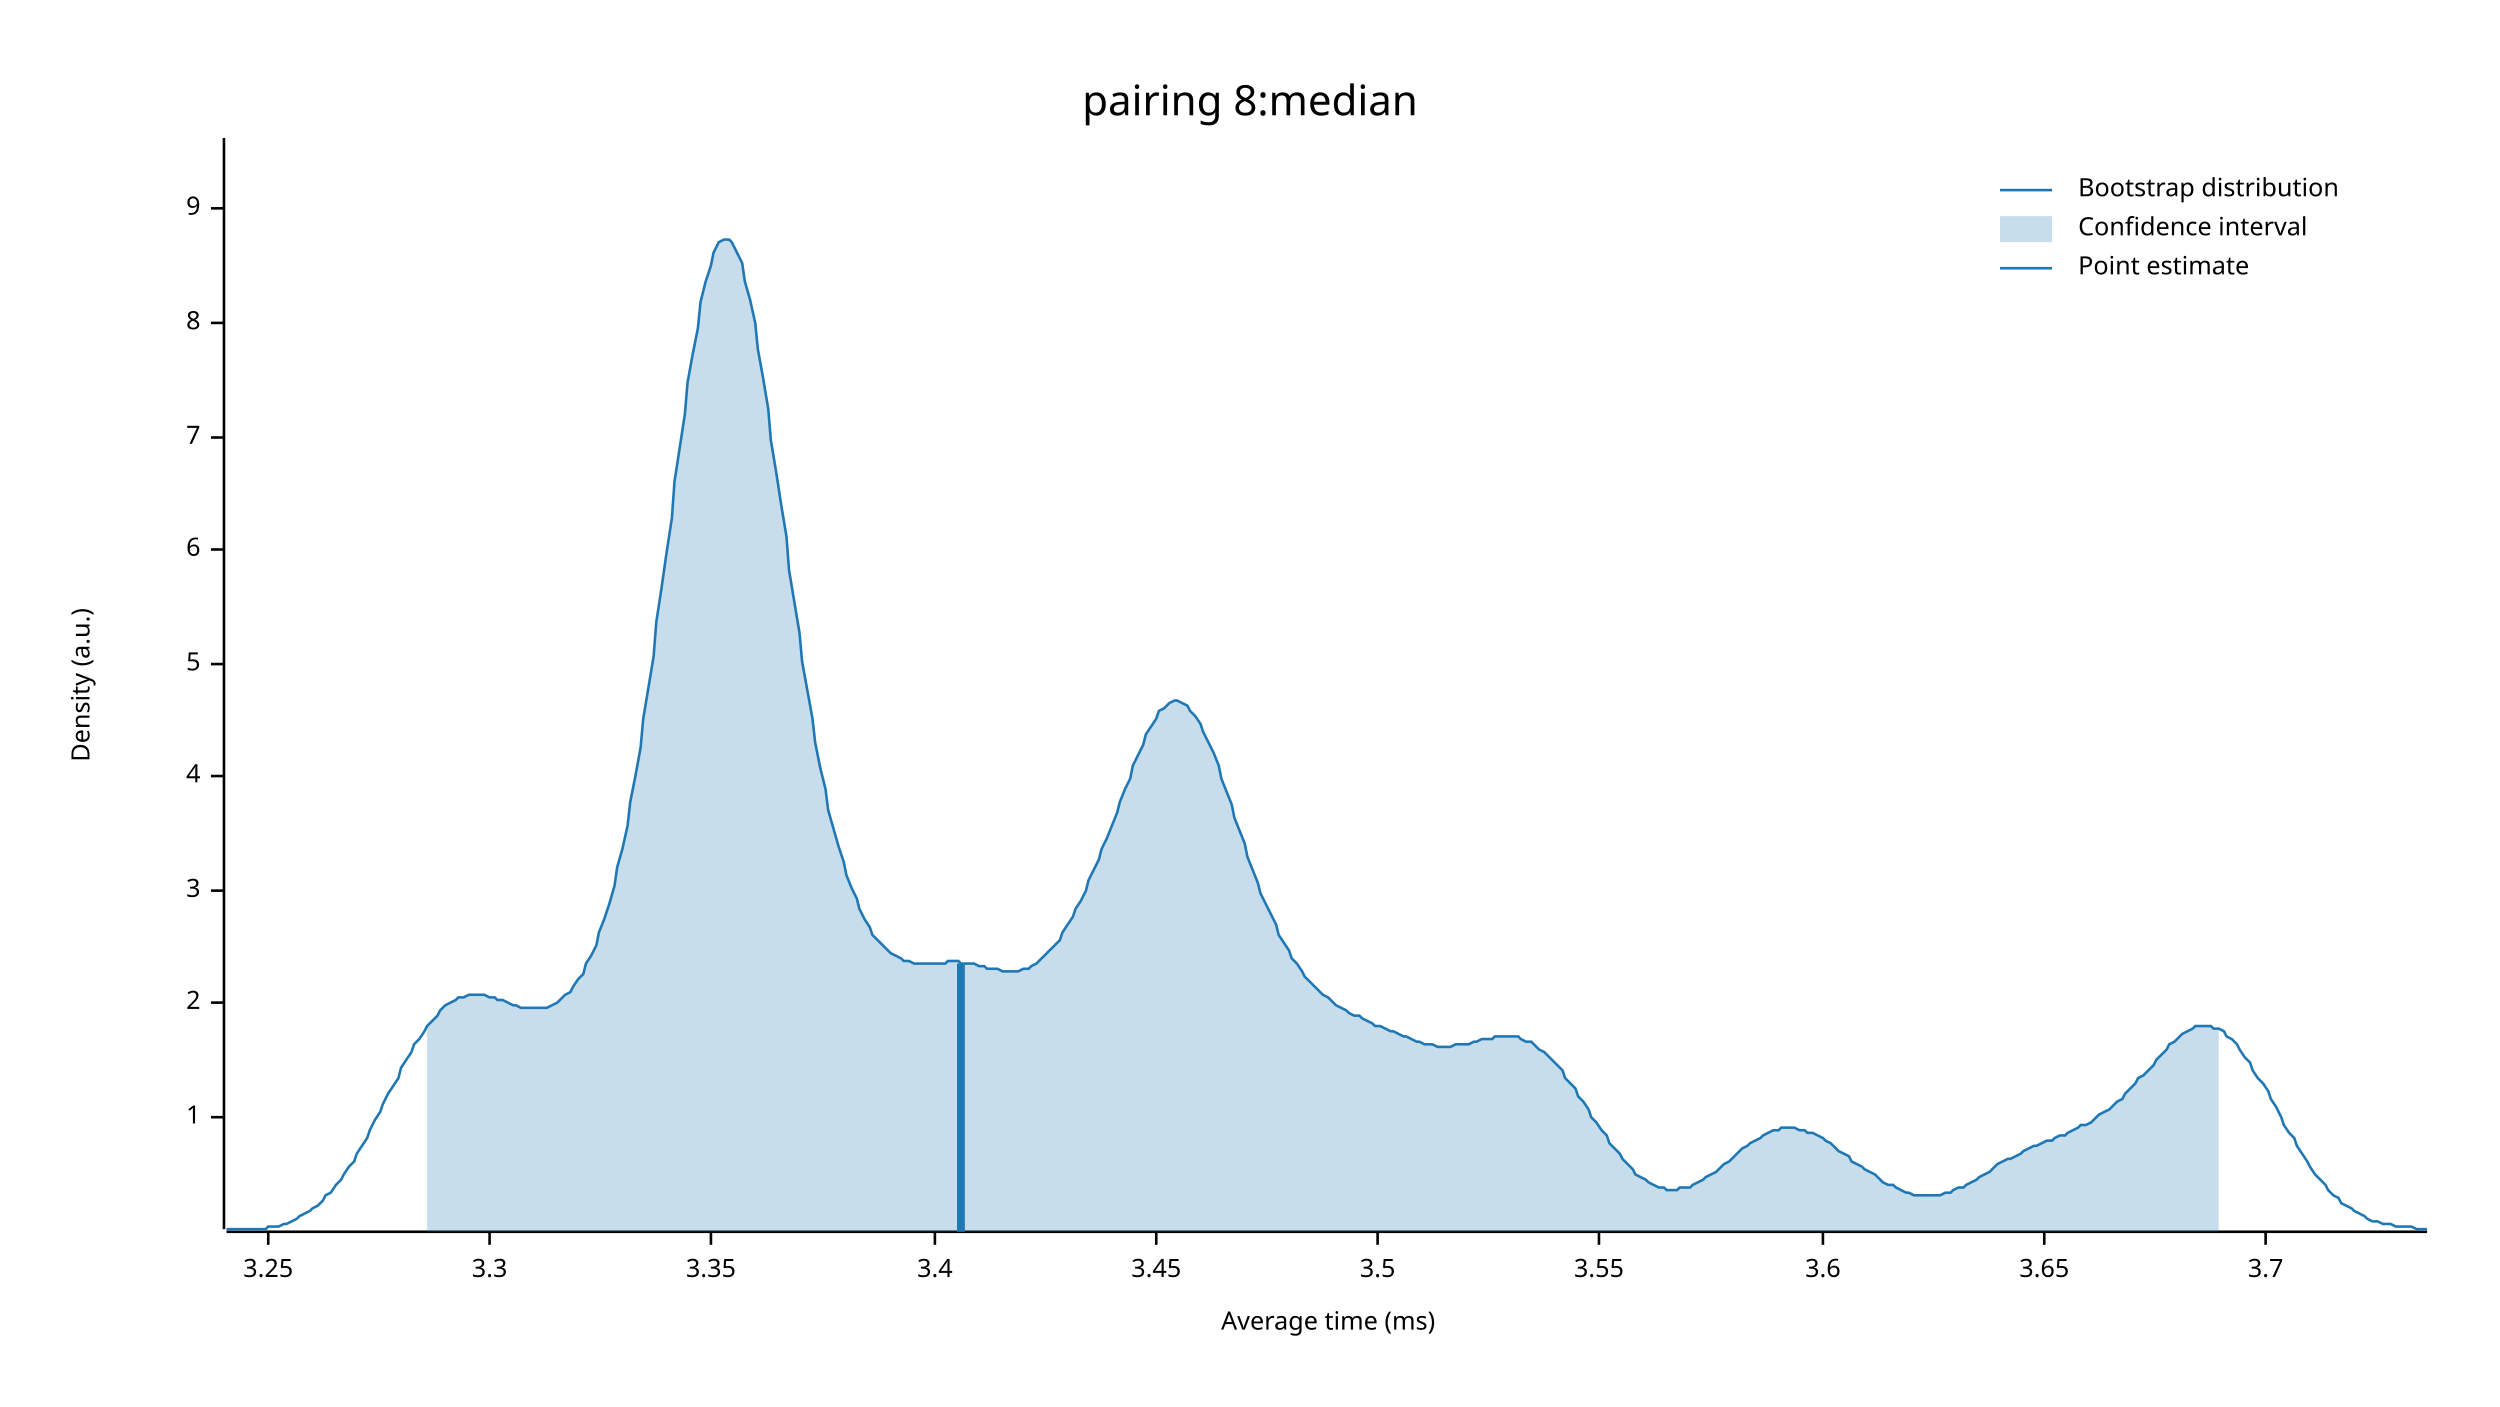
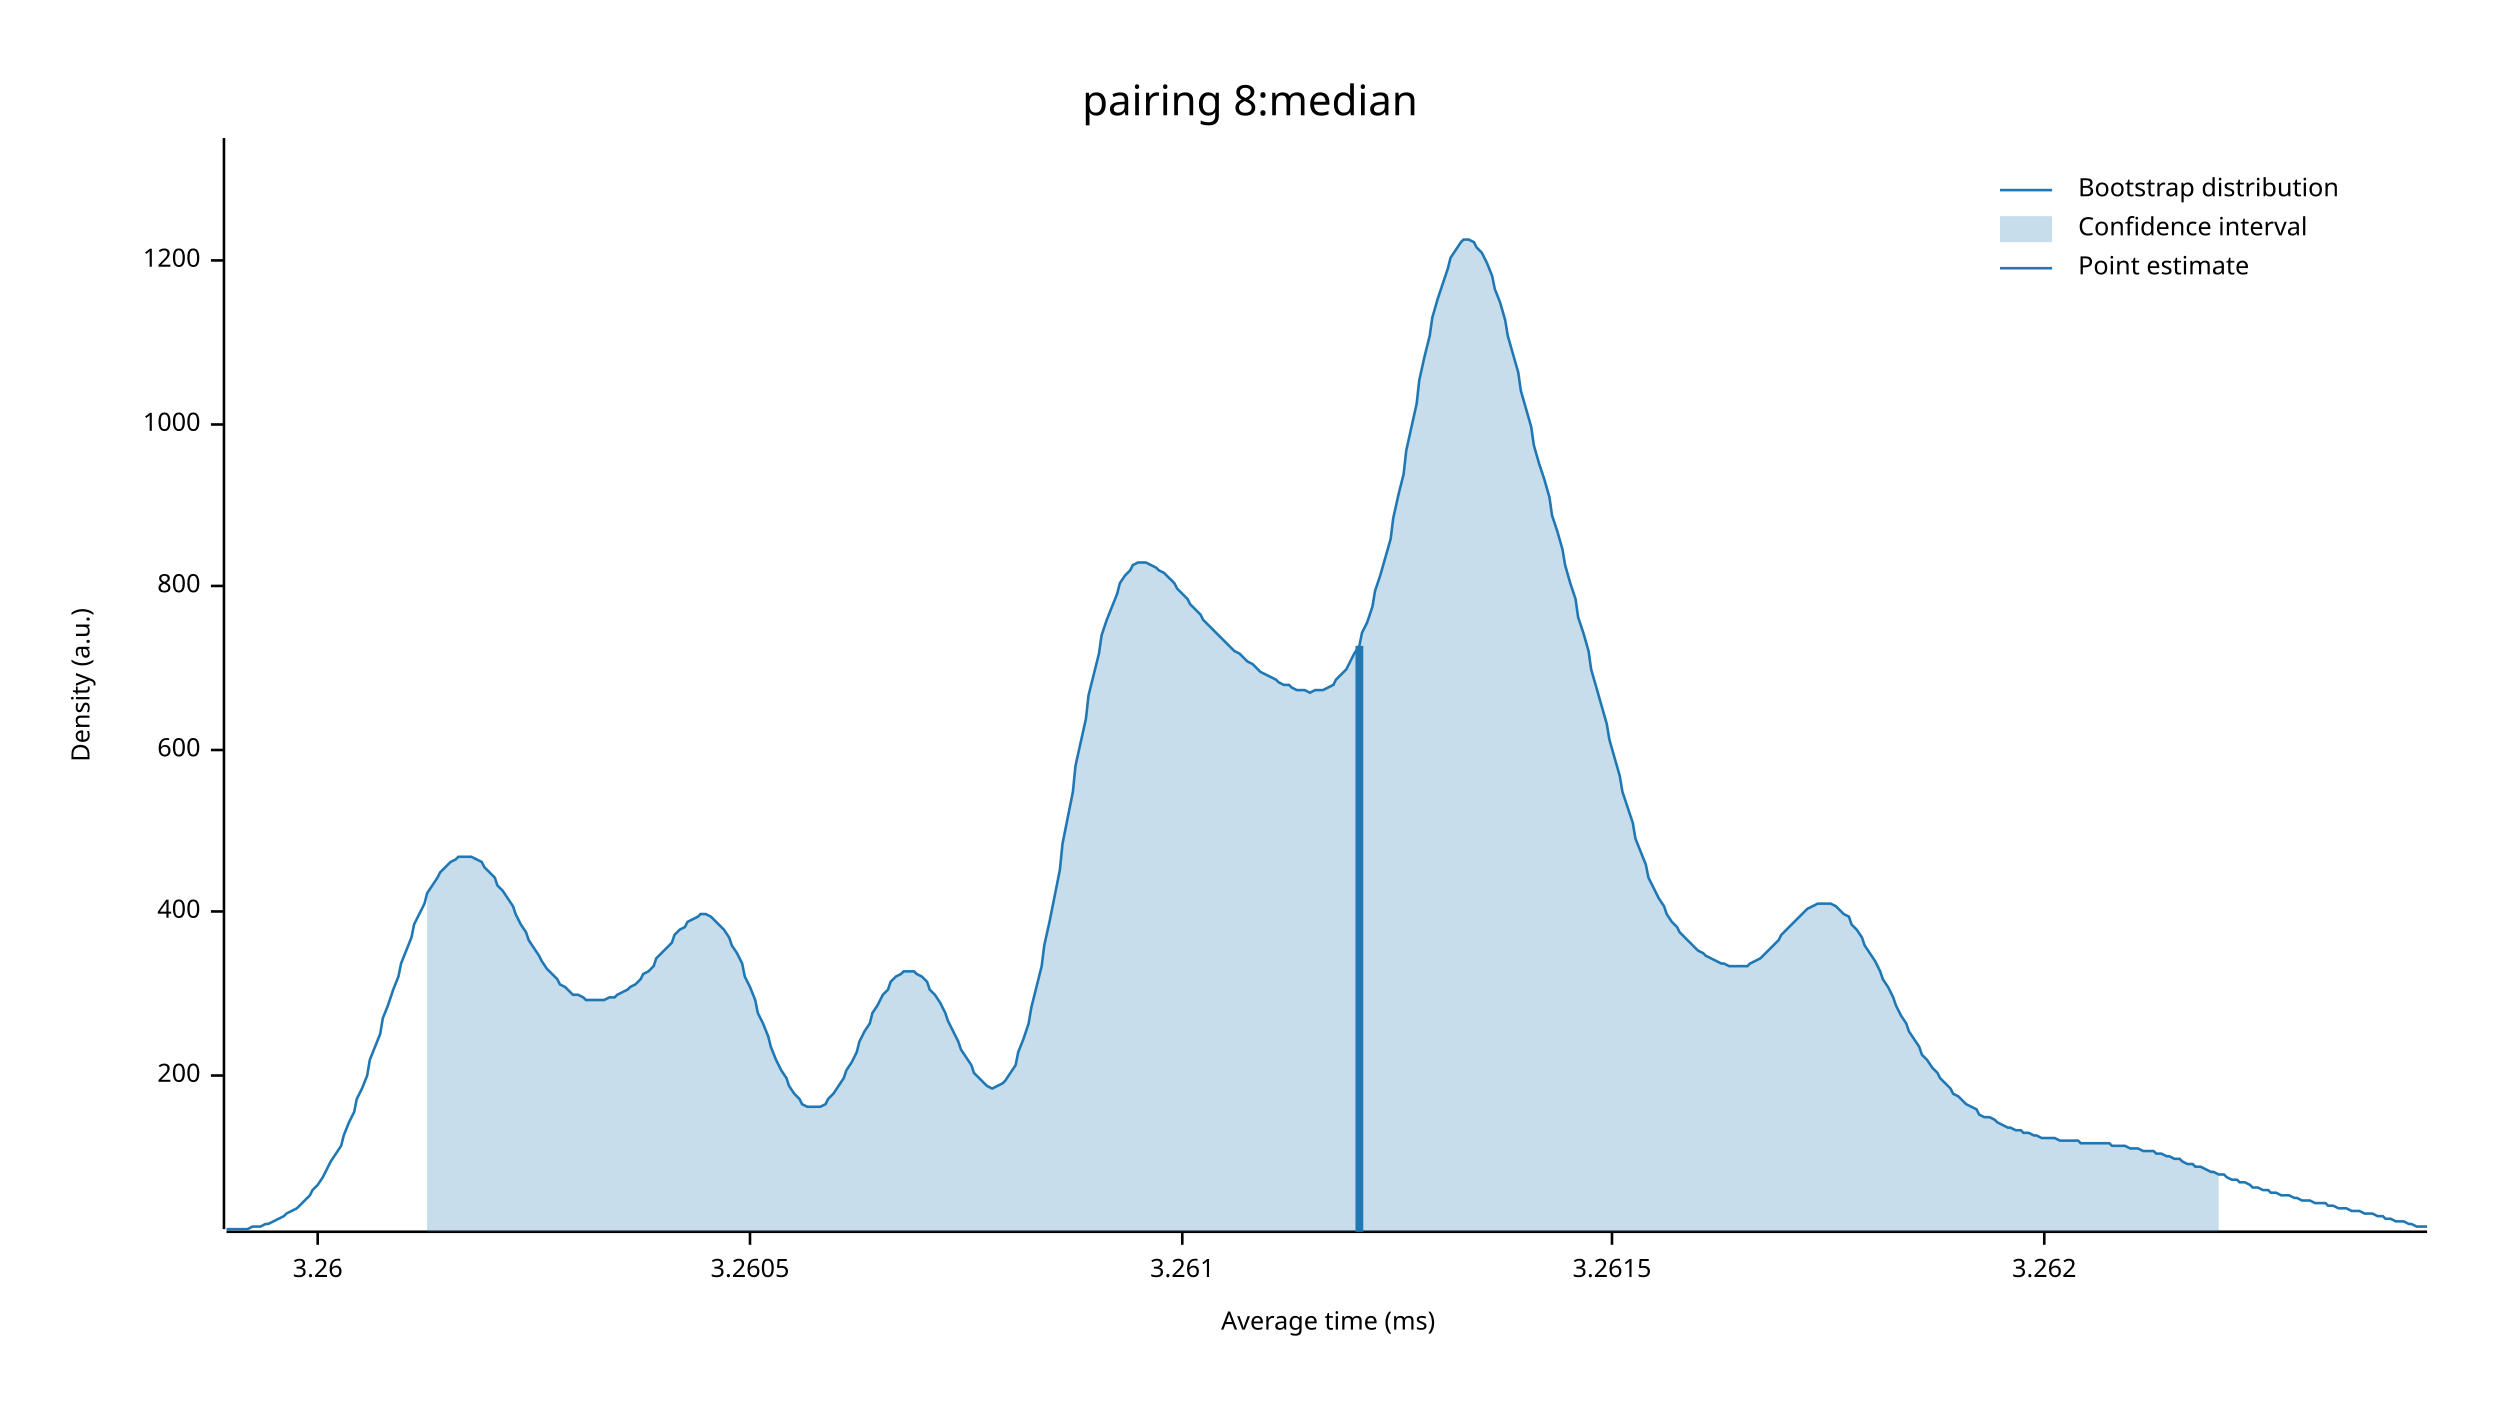
<svg xmlns="http://www.w3.org/2000/svg" width="960" height="540" viewBox="0 0 960 540">
  <text x="480" y="32" dy="0.76em" text-anchor="middle" font-family="sans-serif" font-size="16.129" opacity="1" fill="#000000">
pairing 8:median
</text>
  <text x="27" y="263" dy="0.76em" text-anchor="middle" font-family="sans-serif" font-size="9.677" opacity="1" fill="#000000" transform="rotate(270, 27, 263)">
Density (a.u.)
</text>
  <text x="510" y="513" dy="-0.5ex" text-anchor="middle" font-family="sans-serif" font-size="9.677" opacity="1" fill="#000000">
Average time (ms)
</text>
  <polyline fill="none" opacity="1" stroke="#000000" stroke-width="1" points="86,53 86,472 " />
-   <text x="77" y="429" dy="0.5ex" text-anchor="end" font-family="sans-serif" font-size="9.677" opacity="1" fill="#000000">
- 1
+   <text x="77" y="413" dy="0.5ex" text-anchor="end" font-family="sans-serif" font-size="9.677" opacity="1" fill="#000000">
+ 200
</text>
-   <polyline fill="none" opacity="1" stroke="#000000" stroke-width="1" points="81,429 86,429 " />
-   <text x="77" y="385" dy="0.5ex" text-anchor="end" font-family="sans-serif" font-size="9.677" opacity="1" fill="#000000">
- 2
+   <polyline fill="none" opacity="1" stroke="#000000" stroke-width="1" points="81,413 86,413 " />
+   <text x="77" y="350" dy="0.5ex" text-anchor="end" font-family="sans-serif" font-size="9.677" opacity="1" fill="#000000">
+ 400
</text>
-   <polyline fill="none" opacity="1" stroke="#000000" stroke-width="1" points="81,385 86,385 " />
-   <text x="77" y="342" dy="0.5ex" text-anchor="end" font-family="sans-serif" font-size="9.677" opacity="1" fill="#000000">
- 3
+   <polyline fill="none" opacity="1" stroke="#000000" stroke-width="1" points="81,350 86,350 " />
+   <text x="77" y="288" dy="0.5ex" text-anchor="end" font-family="sans-serif" font-size="9.677" opacity="1" fill="#000000">
+ 600
</text>
-   <polyline fill="none" opacity="1" stroke="#000000" stroke-width="1" points="81,342 86,342 " />
-   <text x="77" y="298" dy="0.5ex" text-anchor="end" font-family="sans-serif" font-size="9.677" opacity="1" fill="#000000">
- 4
+   <polyline fill="none" opacity="1" stroke="#000000" stroke-width="1" points="81,288 86,288 " />
+   <text x="77" y="225" dy="0.5ex" text-anchor="end" font-family="sans-serif" font-size="9.677" opacity="1" fill="#000000">
+ 800
</text>
-   <polyline fill="none" opacity="1" stroke="#000000" stroke-width="1" points="81,298 86,298 " />
-   <text x="77" y="255" dy="0.5ex" text-anchor="end" font-family="sans-serif" font-size="9.677" opacity="1" fill="#000000">
- 5
+   <polyline fill="none" opacity="1" stroke="#000000" stroke-width="1" points="81,225 86,225 " />
+   <text x="77" y="163" dy="0.5ex" text-anchor="end" font-family="sans-serif" font-size="9.677" opacity="1" fill="#000000">
+ 1000
</text>
-   <polyline fill="none" opacity="1" stroke="#000000" stroke-width="1" points="81,255 86,255 " />
-   <text x="77" y="211" dy="0.5ex" text-anchor="end" font-family="sans-serif" font-size="9.677" opacity="1" fill="#000000">
- 6
+   <polyline fill="none" opacity="1" stroke="#000000" stroke-width="1" points="81,163 86,163 " />
+   <text x="77" y="100" dy="0.5ex" text-anchor="end" font-family="sans-serif" font-size="9.677" opacity="1" fill="#000000">
+ 1200
</text>
-   <polyline fill="none" opacity="1" stroke="#000000" stroke-width="1" points="81,211 86,211 " />
-   <text x="77" y="168" dy="0.5ex" text-anchor="end" font-family="sans-serif" font-size="9.677" opacity="1" fill="#000000">
- 7
+   <polyline fill="none" opacity="1" stroke="#000000" stroke-width="1" points="81,100 86,100 " />
+   <polyline fill="none" opacity="1" stroke="#000000" stroke-width="1" points="87,473 932,473 " />
+   <text x="122" y="483" dy="0.76em" text-anchor="middle" font-family="sans-serif" font-size="9.677" opacity="1" fill="#000000">
+ 3.26
</text>
-   <polyline fill="none" opacity="1" stroke="#000000" stroke-width="1" points="81,168 86,168 " />
-   <text x="77" y="124" dy="0.5ex" text-anchor="end" font-family="sans-serif" font-size="9.677" opacity="1" fill="#000000">
- 8
+   <polyline fill="none" opacity="1" stroke="#000000" stroke-width="1" points="122,473 122,478 " />
+   <text x="288" y="483" dy="0.76em" text-anchor="middle" font-family="sans-serif" font-size="9.677" opacity="1" fill="#000000">
+ 3.2605
</text>
-   <polyline fill="none" opacity="1" stroke="#000000" stroke-width="1" points="81,124 86,124 " />
-   <text x="77" y="80" dy="0.5ex" text-anchor="end" font-family="sans-serif" font-size="9.677" opacity="1" fill="#000000">
- 9
+   <polyline fill="none" opacity="1" stroke="#000000" stroke-width="1" points="288,473 288,478 " />
+   <text x="454" y="483" dy="0.76em" text-anchor="middle" font-family="sans-serif" font-size="9.677" opacity="1" fill="#000000">
+ 3.261
</text>
-   <polyline fill="none" opacity="1" stroke="#000000" stroke-width="1" points="81,80 86,80 " />
-   <polyline fill="none" opacity="1" stroke="#000000" stroke-width="1" points="87,473 932,473 " />
-   <text x="103" y="483" dy="0.76em" text-anchor="middle" font-family="sans-serif" font-size="9.677" opacity="1" fill="#000000">
- 3.25
+   <polyline fill="none" opacity="1" stroke="#000000" stroke-width="1" points="454,473 454,478 " />
+   <text x="619" y="483" dy="0.76em" text-anchor="middle" font-family="sans-serif" font-size="9.677" opacity="1" fill="#000000">
+ 3.2615
</text>
-   <polyline fill="none" opacity="1" stroke="#000000" stroke-width="1" points="103,473 103,478 " />
-   <text x="188" y="483" dy="0.76em" text-anchor="middle" font-family="sans-serif" font-size="9.677" opacity="1" fill="#000000">
- 3.3
- </text>
-   <polyline fill="none" opacity="1" stroke="#000000" stroke-width="1" points="188,473 188,478 " />
-   <text x="273" y="483" dy="0.76em" text-anchor="middle" font-family="sans-serif" font-size="9.677" opacity="1" fill="#000000">
- 3.35
- </text>
-   <polyline fill="none" opacity="1" stroke="#000000" stroke-width="1" points="273,473 273,478 " />
-   <text x="359" y="483" dy="0.76em" text-anchor="middle" font-family="sans-serif" font-size="9.677" opacity="1" fill="#000000">
- 3.4
- </text>
-   <polyline fill="none" opacity="1" stroke="#000000" stroke-width="1" points="359,473 359,478 " />
-   <text x="444" y="483" dy="0.76em" text-anchor="middle" font-family="sans-serif" font-size="9.677" opacity="1" fill="#000000">
- 3.45
- </text>
-   <polyline fill="none" opacity="1" stroke="#000000" stroke-width="1" points="444,473 444,478 " />
-   <text x="529" y="483" dy="0.76em" text-anchor="middle" font-family="sans-serif" font-size="9.677" opacity="1" fill="#000000">
- 3.5
- </text>
-   <polyline fill="none" opacity="1" stroke="#000000" stroke-width="1" points="529,473 529,478 " />
-   <text x="614" y="483" dy="0.76em" text-anchor="middle" font-family="sans-serif" font-size="9.677" opacity="1" fill="#000000">
- 3.55
- </text>
-   <polyline fill="none" opacity="1" stroke="#000000" stroke-width="1" points="614,473 614,478 " />
-   <text x="700" y="483" dy="0.76em" text-anchor="middle" font-family="sans-serif" font-size="9.677" opacity="1" fill="#000000">
- 3.6
- </text>
-   <polyline fill="none" opacity="1" stroke="#000000" stroke-width="1" points="700,473 700,478 " />
+   <polyline fill="none" opacity="1" stroke="#000000" stroke-width="1" points="619,473 619,478 " />
  <text x="785" y="483" dy="0.76em" text-anchor="middle" font-family="sans-serif" font-size="9.677" opacity="1" fill="#000000">
- 3.65
+ 3.262
</text>
  <polyline fill="none" opacity="1" stroke="#000000" stroke-width="1" points="785,473 785,478 " />
-   <text x="870" y="483" dy="0.76em" text-anchor="middle" font-family="sans-serif" font-size="9.677" opacity="1" fill="#000000">
- 3.7
- </text>
-   <polyline fill="none" opacity="1" stroke="#000000" stroke-width="1" points="870,473 870,478 " />
-   <polyline fill="none" opacity="1" stroke="#1F78B4" stroke-width="1" points="87,472 88,472 90,472 92,472 93,472 95,472 97,472 98,472 100,472 102,472 103,471 105,471 107,471 109,470 110,470 112,469 114,468 115,467 117,466 119,465 120,464 122,463 124,461 125,459 127,458 129,455 131,453 132,451 134,448 136,446 137,443 139,440 141,437 142,434 144,430 146,427 147,424 149,420 151,417 153,414 154,410 156,407 158,404 159,401 161,399 163,396 164,394 166,392 168,390 169,388 171,386 173,385 175,384 176,383 178,383 180,382 181,382 183,382 185,382 186,382 188,383 190,383 191,384 193,384 195,385 197,386 198,386 200,387 202,387 203,387 205,387 207,387 208,387 210,387 212,386 214,385 215,384 217,382 219,381 220,379 222,376 224,374 225,370 227,367 229,363 230,358 232,353 234,347 236,340 237,333 239,326 241,317 242,308 244,298 246,287 247,276 249,264 251,252 252,239 254,226 256,212 258,199 259,185 261,172 263,159 264,147 266,136 268,126 269,116 271,108 273,102 274,97 276,93 278,92 280,92 281,93 283,97 285,101 286,108 288,115 290,124 291,134 293,145 295,157 296,169 298,181 300,194 302,206 303,219 305,231 307,243 308,254 310,265 312,276 313,285 315,295 317,303 318,311 320,318 322,325 324,331 325,336 327,341 329,345 330,349 332,353 334,356 335,359 337,361 339,363 341,365 342,366 344,367 346,368 347,369 349,369 351,370 352,370 354,370 356,370 357,370 359,370 361,370 363,370 364,369 366,369 368,369 369,370 371,370 373,370 374,370 376,371 378,371 379,372 381,372 383,372 385,373 386,373 388,373 390,373 391,373 393,372 395,372 396,371 398,370 400,368 401,367 403,365 405,363 407,361 408,358 410,355 412,352 413,349 415,346 417,342 418,338 420,334 422,330 423,326 425,322 427,317 429,312 430,308 432,303 434,299 435,294 437,290 439,286 440,282 442,279 444,276 445,273 447,272 449,270 451,269 452,269 454,270 456,271 457,273 459,275 461,278 462,281 464,285 466,289 468,294 469,299 471,304 473,309 474,314 476,319 478,324 479,329 481,334 483,339 484,343 486,347 488,351 490,355 491,359 493,362 495,365 496,368 498,370 500,373 501,375 503,377 505,379 506,380 508,382 510,383 512,385 513,386 515,387 517,388 518,389 520,390 522,390 523,391 525,392 527,393 528,394 530,394 532,395 534,396 535,396 537,397 539,398 540,398 542,399 544,400 545,400 547,401 549,401 550,401 552,402 554,402 556,402 557,402 559,401 561,401 562,401 564,401 566,400 567,400 569,399 571,399 573,399 574,398 576,398 578,398 579,398 581,398 583,398 584,399 586,400 588,400 589,401 591,403 593,404 595,406 596,407 598,409 600,411 601,414 603,416 605,418 606,421 608,423 610,426 611,429 613,431 615,434 617,436 618,439 620,441 622,443 623,445 625,447 627,449 628,451 630,452 632,453 633,454 635,455 637,456 639,456 640,457 642,457 644,457 645,456 647,456 649,456 650,455 652,454 654,453 655,452 657,451 659,450 661,448 662,447 664,446 666,444 667,443 669,441 671,440 672,439 674,438 676,437 677,436 679,435 681,434 683,434 684,433 686,433 688,433 689,433 691,434 693,434 694,435 696,435 698,436 700,437 701,438 703,439 705,441 706,442 708,443 710,444 711,446 713,447 715,448 716,449 718,450 720,451 722,453 723,454 725,455 727,455 728,456 730,457 732,458 733,458 735,459 737,459 738,459 740,459 742,459 744,459 745,459 747,458 749,458 750,457 752,456 754,456 755,455 757,454 759,453 760,452 762,451 764,450 766,448 767,447 769,446 771,445 772,445 774,444 776,443 777,442 779,441 781,440 782,440 784,439 786,438 788,438 789,437 791,436 793,436 794,435 796,434 798,433 799,432 801,432 803,431 804,430 806,428 808,427 810,426 811,425 813,423 815,422 816,420 818,418 820,416 821,414 823,413 825,411 827,409 828,407 830,405 832,403 833,401 835,400 837,398 838,397 840,396 842,395 843,394 845,394 847,394 849,394 850,395 852,395 854,396 855,398 857,399 859,401 860,403 862,406 864,408 865,411 867,414 869,416 871,419 872,422 874,425 876,429 877,432 879,435 881,437 882,440 884,443 886,446 887,448 889,451 891,453 893,455 894,457 896,459 898,460 899,462 901,463 903,464 904,465 906,466 908,467 909,468 911,469 913,469 915,470 916,470 918,470 920,471 921,471 923,471 925,471 926,471 928,472 930,472 932,472 " />
-   <polygon opacity="0.25" fill="#1F78B4" points="164,394 166,392 168,390 169,388 171,386 173,385 175,384 176,383 178,383 180,382 181,382 183,382 185,382 186,382 188,383 190,383 191,384 193,384 195,385 197,386 198,386 200,387 202,387 203,387 205,387 207,387 208,387 210,387 212,386 214,385 215,384 217,382 219,381 220,379 222,376 224,374 225,370 227,367 229,363 230,358 232,353 234,347 236,340 237,333 239,326 241,317 242,308 244,298 246,287 247,276 249,264 251,252 252,239 254,226 256,212 258,199 259,185 261,172 263,159 264,147 266,136 268,126 269,116 271,108 273,102 274,97 276,93 278,92 280,92 281,93 283,97 285,101 286,108 288,115 290,124 291,134 293,145 295,157 296,169 298,181 300,194 302,206 303,219 305,231 307,243 308,254 310,265 312,276 313,285 315,295 317,303 318,311 320,318 322,325 324,331 325,336 327,341 329,345 330,349 332,353 334,356 335,359 337,361 339,363 341,365 342,366 344,367 346,368 347,369 349,369 351,370 352,370 354,370 356,370 357,370 359,370 361,370 363,370 364,369 366,369 368,369 369,370 371,370 373,370 374,370 376,371 378,371 379,372 381,372 383,372 385,373 386,373 388,373 390,373 391,373 393,372 395,372 396,371 398,370 400,368 401,367 403,365 405,363 407,361 408,358 410,355 412,352 413,349 415,346 417,342 418,338 420,334 422,330 423,326 425,322 427,317 429,312 430,308 432,303 434,299 435,294 437,290 439,286 440,282 442,279 444,276 445,273 447,272 449,270 451,269 452,269 454,270 456,271 457,273 459,275 461,278 462,281 464,285 466,289 468,294 469,299 471,304 473,309 474,314 476,319 478,324 479,329 481,334 483,339 484,343 486,347 488,351 490,355 491,359 493,362 495,365 496,368 498,370 500,373 501,375 503,377 505,379 506,380 508,382 510,383 512,385 513,386 515,387 517,388 518,389 520,390 522,390 523,391 525,392 527,393 528,394 530,394 532,395 534,396 535,396 537,397 539,398 540,398 542,399 544,400 545,400 547,401 549,401 550,401 552,402 554,402 556,402 557,402 559,401 561,401 562,401 564,401 566,400 567,400 569,399 571,399 573,399 574,398 576,398 578,398 579,398 581,398 583,398 584,399 586,400 588,400 589,401 591,403 593,404 595,406 596,407 598,409 600,411 601,414 603,416 605,418 606,421 608,423 610,426 611,429 613,431 615,434 617,436 618,439 620,441 622,443 623,445 625,447 627,449 628,451 630,452 632,453 633,454 635,455 637,456 639,456 640,457 642,457 644,457 645,456 647,456 649,456 650,455 652,454 654,453 655,452 657,451 659,450 661,448 662,447 664,446 666,444 667,443 669,441 671,440 672,439 674,438 676,437 677,436 679,435 681,434 683,434 684,433 686,433 688,433 689,433 691,434 693,434 694,435 696,435 698,436 700,437 701,438 703,439 705,441 706,442 708,443 710,444 711,446 713,447 715,448 716,449 718,450 720,451 722,453 723,454 725,455 727,455 728,456 730,457 732,458 733,458 735,459 737,459 738,459 740,459 742,459 744,459 745,459 747,458 749,458 750,457 752,456 754,456 755,455 757,454 759,453 760,452 762,451 764,450 766,448 767,447 769,446 771,445 772,445 774,444 776,443 777,442 779,441 781,440 782,440 784,439 786,438 788,438 789,437 791,436 793,436 794,435 796,434 798,433 799,432 801,432 803,431 804,430 806,428 808,427 810,426 811,425 813,423 815,422 816,420 818,418 820,416 821,414 823,413 825,411 827,409 828,407 830,405 832,403 833,401 835,400 837,398 838,397 840,396 842,395 843,394 845,394 847,394 849,394 850,395 852,395 852,473 164,473 " />
-   <polyline fill="none" opacity="1" stroke="#1F78B4" stroke-width="3" points="369,473 369,370 " />
+   <polyline fill="none" opacity="1" stroke="#1F78B4" stroke-width="1" points="87,472 88,472 90,472 92,472 93,472 95,472 97,471 98,471 100,471 102,470 103,470 105,469 107,468 109,467 110,466 112,465 114,464 115,463 117,461 119,459 120,457 122,455 124,452 125,450 127,446 129,443 131,440 132,436 134,431 136,427 137,422 139,418 141,413 142,407 144,402 146,397 147,391 149,386 151,380 153,375 154,370 156,365 158,360 159,355 161,351 163,347 164,343 166,340 168,337 169,335 171,333 173,331 175,330 176,329 178,329 180,329 181,329 183,330 185,331 186,333 188,335 190,337 191,340 193,342 195,345 197,348 198,351 200,355 202,358 203,361 205,364 207,367 208,369 210,372 212,374 214,376 215,378 217,379 219,381 220,382 222,382 224,383 225,384 227,384 229,384 230,384 232,384 234,383 236,383 237,382 239,381 241,380 242,379 244,378 246,376 247,374 249,373 251,371 252,368 254,366 256,364 258,362 259,359 261,357 263,356 264,354 266,353 268,352 269,351 271,351 273,352 274,353 276,355 278,357 280,360 281,363 283,366 285,370 286,375 288,379 290,384 291,389 293,393 295,398 296,402 298,407 300,411 302,414 303,417 305,420 307,422 308,424 310,425 312,425 313,425 315,425 317,424 318,422 320,420 322,417 324,414 325,411 327,408 329,404 330,400 332,396 334,393 335,389 337,386 339,382 341,380 342,377 344,375 346,374 347,373 349,373 351,373 352,374 354,375 356,377 357,380 359,382 361,385 363,389 364,392 366,396 368,400 369,403 371,406 373,409 374,412 376,414 378,416 379,417 381,418 383,417 385,416 386,415 388,412 390,409 391,404 393,399 395,393 396,387 398,379 400,371 401,363 403,354 405,344 407,334 408,324 410,314 412,304 413,294 415,285 417,276 418,267 420,259 422,251 423,244 425,238 427,233 429,228 430,224 432,221 434,219 435,217 437,216 439,216 440,216 442,217 444,218 445,219 447,220 449,222 451,224 452,226 454,228 456,230 457,232 459,234 461,236 462,238 464,240 466,242 468,244 469,245 471,247 473,249 474,250 476,251 478,253 479,254 481,255 483,257 484,258 486,259 488,260 490,261 491,262 493,263 495,263 496,264 498,265 500,265 501,265 503,266 505,265 506,265 508,265 510,264 512,263 513,261 515,259 517,257 518,255 520,251 522,248 523,243 525,239 527,233 528,227 530,221 532,214 534,207 535,199 537,190 539,182 540,173 542,164 544,155 545,146 547,137 549,129 550,122 552,115 554,109 556,103 557,99 559,96 561,93 562,92 564,92 566,93 567,95 569,97 571,101 573,106 574,111 576,116 578,123 579,129 581,136 583,143 584,150 586,157 588,164 589,171 591,178 593,184 595,191 596,198 598,204 600,211 601,217 603,224 605,230 606,237 608,243 610,250 611,257 613,264 615,271 617,278 618,284 620,291 622,298 623,304 625,310 627,316 628,322 630,327 632,332 633,337 635,341 637,345 639,348 640,351 642,354 644,356 645,358 647,360 649,362 650,363 652,365 654,366 655,367 657,368 659,369 661,370 662,370 664,371 666,371 667,371 669,371 671,371 672,370 674,369 676,368 677,367 679,365 681,363 683,361 684,359 686,357 688,355 689,354 691,352 693,350 694,349 696,348 698,347 700,347 701,347 703,347 705,348 706,349 708,351 710,352 711,355 713,357 715,360 716,363 718,366 720,369 722,373 723,376 725,379 727,383 728,386 730,390 732,393 733,396 735,399 737,402 738,405 740,407 742,410 744,412 745,414 747,416 749,418 750,420 752,421 754,423 755,424 757,425 759,426 760,428 762,429 764,429 766,430 767,431 769,432 771,433 772,433 774,434 776,434 777,435 779,435 781,436 782,436 784,437 786,437 788,437 789,437 791,438 793,438 794,438 796,438 798,438 799,439 801,439 803,439 804,439 806,439 808,439 810,439 811,440 813,440 815,440 816,440 818,441 820,441 821,441 823,442 825,442 827,442 828,443 830,443 832,444 833,444 835,445 837,445 838,446 840,447 842,447 843,448 845,448 847,449 849,450 850,450 852,451 854,451 855,452 857,453 859,453 860,454 862,454 864,455 865,456 867,456 869,457 871,457 872,458 874,458 876,459 877,459 879,459 881,460 882,460 884,461 886,461 887,461 889,462 891,462 893,462 894,463 896,463 898,464 899,464 901,464 903,465 904,465 906,465 908,466 909,466 911,466 913,467 915,467 916,468 918,468 920,469 921,469 923,469 925,470 926,470 928,471 930,471 932,471 " />
+   <polygon opacity="0.25" fill="#1F78B4" points="164,343 166,340 168,337 169,335 171,333 173,331 175,330 176,329 178,329 180,329 181,329 183,330 185,331 186,333 188,335 190,337 191,340 193,342 195,345 197,348 198,351 200,355 202,358 203,361 205,364 207,367 208,369 210,372 212,374 214,376 215,378 217,379 219,381 220,382 222,382 224,383 225,384 227,384 229,384 230,384 232,384 234,383 236,383 237,382 239,381 241,380 242,379 244,378 246,376 247,374 249,373 251,371 252,368 254,366 256,364 258,362 259,359 261,357 263,356 264,354 266,353 268,352 269,351 271,351 273,352 274,353 276,355 278,357 280,360 281,363 283,366 285,370 286,375 288,379 290,384 291,389 293,393 295,398 296,402 298,407 300,411 302,414 303,417 305,420 307,422 308,424 310,425 312,425 313,425 315,425 317,424 318,422 320,420 322,417 324,414 325,411 327,408 329,404 330,400 332,396 334,393 335,389 337,386 339,382 341,380 342,377 344,375 346,374 347,373 349,373 351,373 352,374 354,375 356,377 357,380 359,382 361,385 363,389 364,392 366,396 368,400 369,403 371,406 373,409 374,412 376,414 378,416 379,417 381,418 383,417 385,416 386,415 388,412 390,409 391,404 393,399 395,393 396,387 398,379 400,371 401,363 403,354 405,344 407,334 408,324 410,314 412,304 413,294 415,285 417,276 418,267 420,259 422,251 423,244 425,238 427,233 429,228 430,224 432,221 434,219 435,217 437,216 439,216 440,216 442,217 444,218 445,219 447,220 449,222 451,224 452,226 454,228 456,230 457,232 459,234 461,236 462,238 464,240 466,242 468,244 469,245 471,247 473,249 474,250 476,251 478,253 479,254 481,255 483,257 484,258 486,259 488,260 490,261 491,262 493,263 495,263 496,264 498,265 500,265 501,265 503,266 505,265 506,265 508,265 510,264 512,263 513,261 515,259 517,257 518,255 520,251 522,248 523,243 525,239 527,233 528,227 530,221 532,214 534,207 535,199 537,190 539,182 540,173 542,164 544,155 545,146 547,137 549,129 550,122 552,115 554,109 556,103 557,99 559,96 561,93 562,92 564,92 566,93 567,95 569,97 571,101 573,106 574,111 576,116 578,123 579,129 581,136 583,143 584,150 586,157 588,164 589,171 591,178 593,184 595,191 596,198 598,204 600,211 601,217 603,224 605,230 606,237 608,243 610,250 611,257 613,264 615,271 617,278 618,284 620,291 622,298 623,304 625,310 627,316 628,322 630,327 632,332 633,337 635,341 637,345 639,348 640,351 642,354 644,356 645,358 647,360 649,362 650,363 652,365 654,366 655,367 657,368 659,369 661,370 662,370 664,371 666,371 667,371 669,371 671,371 672,370 674,369 676,368 677,367 679,365 681,363 683,361 684,359 686,357 688,355 689,354 691,352 693,350 694,349 696,348 698,347 700,347 701,347 703,347 705,348 706,349 708,351 710,352 711,355 713,357 715,360 716,363 718,366 720,369 722,373 723,376 725,379 727,383 728,386 730,390 732,393 733,396 735,399 737,402 738,405 740,407 742,410 744,412 745,414 747,416 749,418 750,420 752,421 754,423 755,424 757,425 759,426 760,428 762,429 764,429 766,430 767,431 769,432 771,433 772,433 774,434 776,434 777,435 779,435 781,436 782,436 784,437 786,437 788,437 789,437 791,438 793,438 794,438 796,438 798,438 799,439 801,439 803,439 804,439 806,439 808,439 810,439 811,440 813,440 815,440 816,440 818,441 820,441 821,441 823,442 825,442 827,442 828,443 830,443 832,444 833,444 835,445 837,445 838,446 840,447 842,447 843,448 845,448 847,449 849,450 850,450 852,451 852,473 164,473 " />
+   <polyline fill="none" opacity="1" stroke="#1F78B4" stroke-width="3" points="522,473 522,248 " />
  <text x="798" y="68" dy="0.76em" text-anchor="start" font-family="sans-serif" font-size="9.677" opacity="1" fill="#000000">
Bootstrap distribution
</text>
  <text x="798" y="83" dy="0.76em" text-anchor="start" font-family="sans-serif" font-size="9.677" opacity="1" fill="#000000">
Confidence interval
</text>
  <text x="798" y="98" dy="0.76em" text-anchor="start" font-family="sans-serif" font-size="9.677" opacity="1" fill="#000000">
Point estimate
</text>
  <polyline fill="none" opacity="1" stroke="#1F78B4" stroke-width="1" points="768,73 788,73 " />
  <rect x="768" y="83" width="20" height="10" opacity="0.25" fill="#1F78B4" stroke="none" />
  <polyline fill="none" opacity="1" stroke="#1F78B4" stroke-width="1" points="768,103 788,103 " />
</svg>
